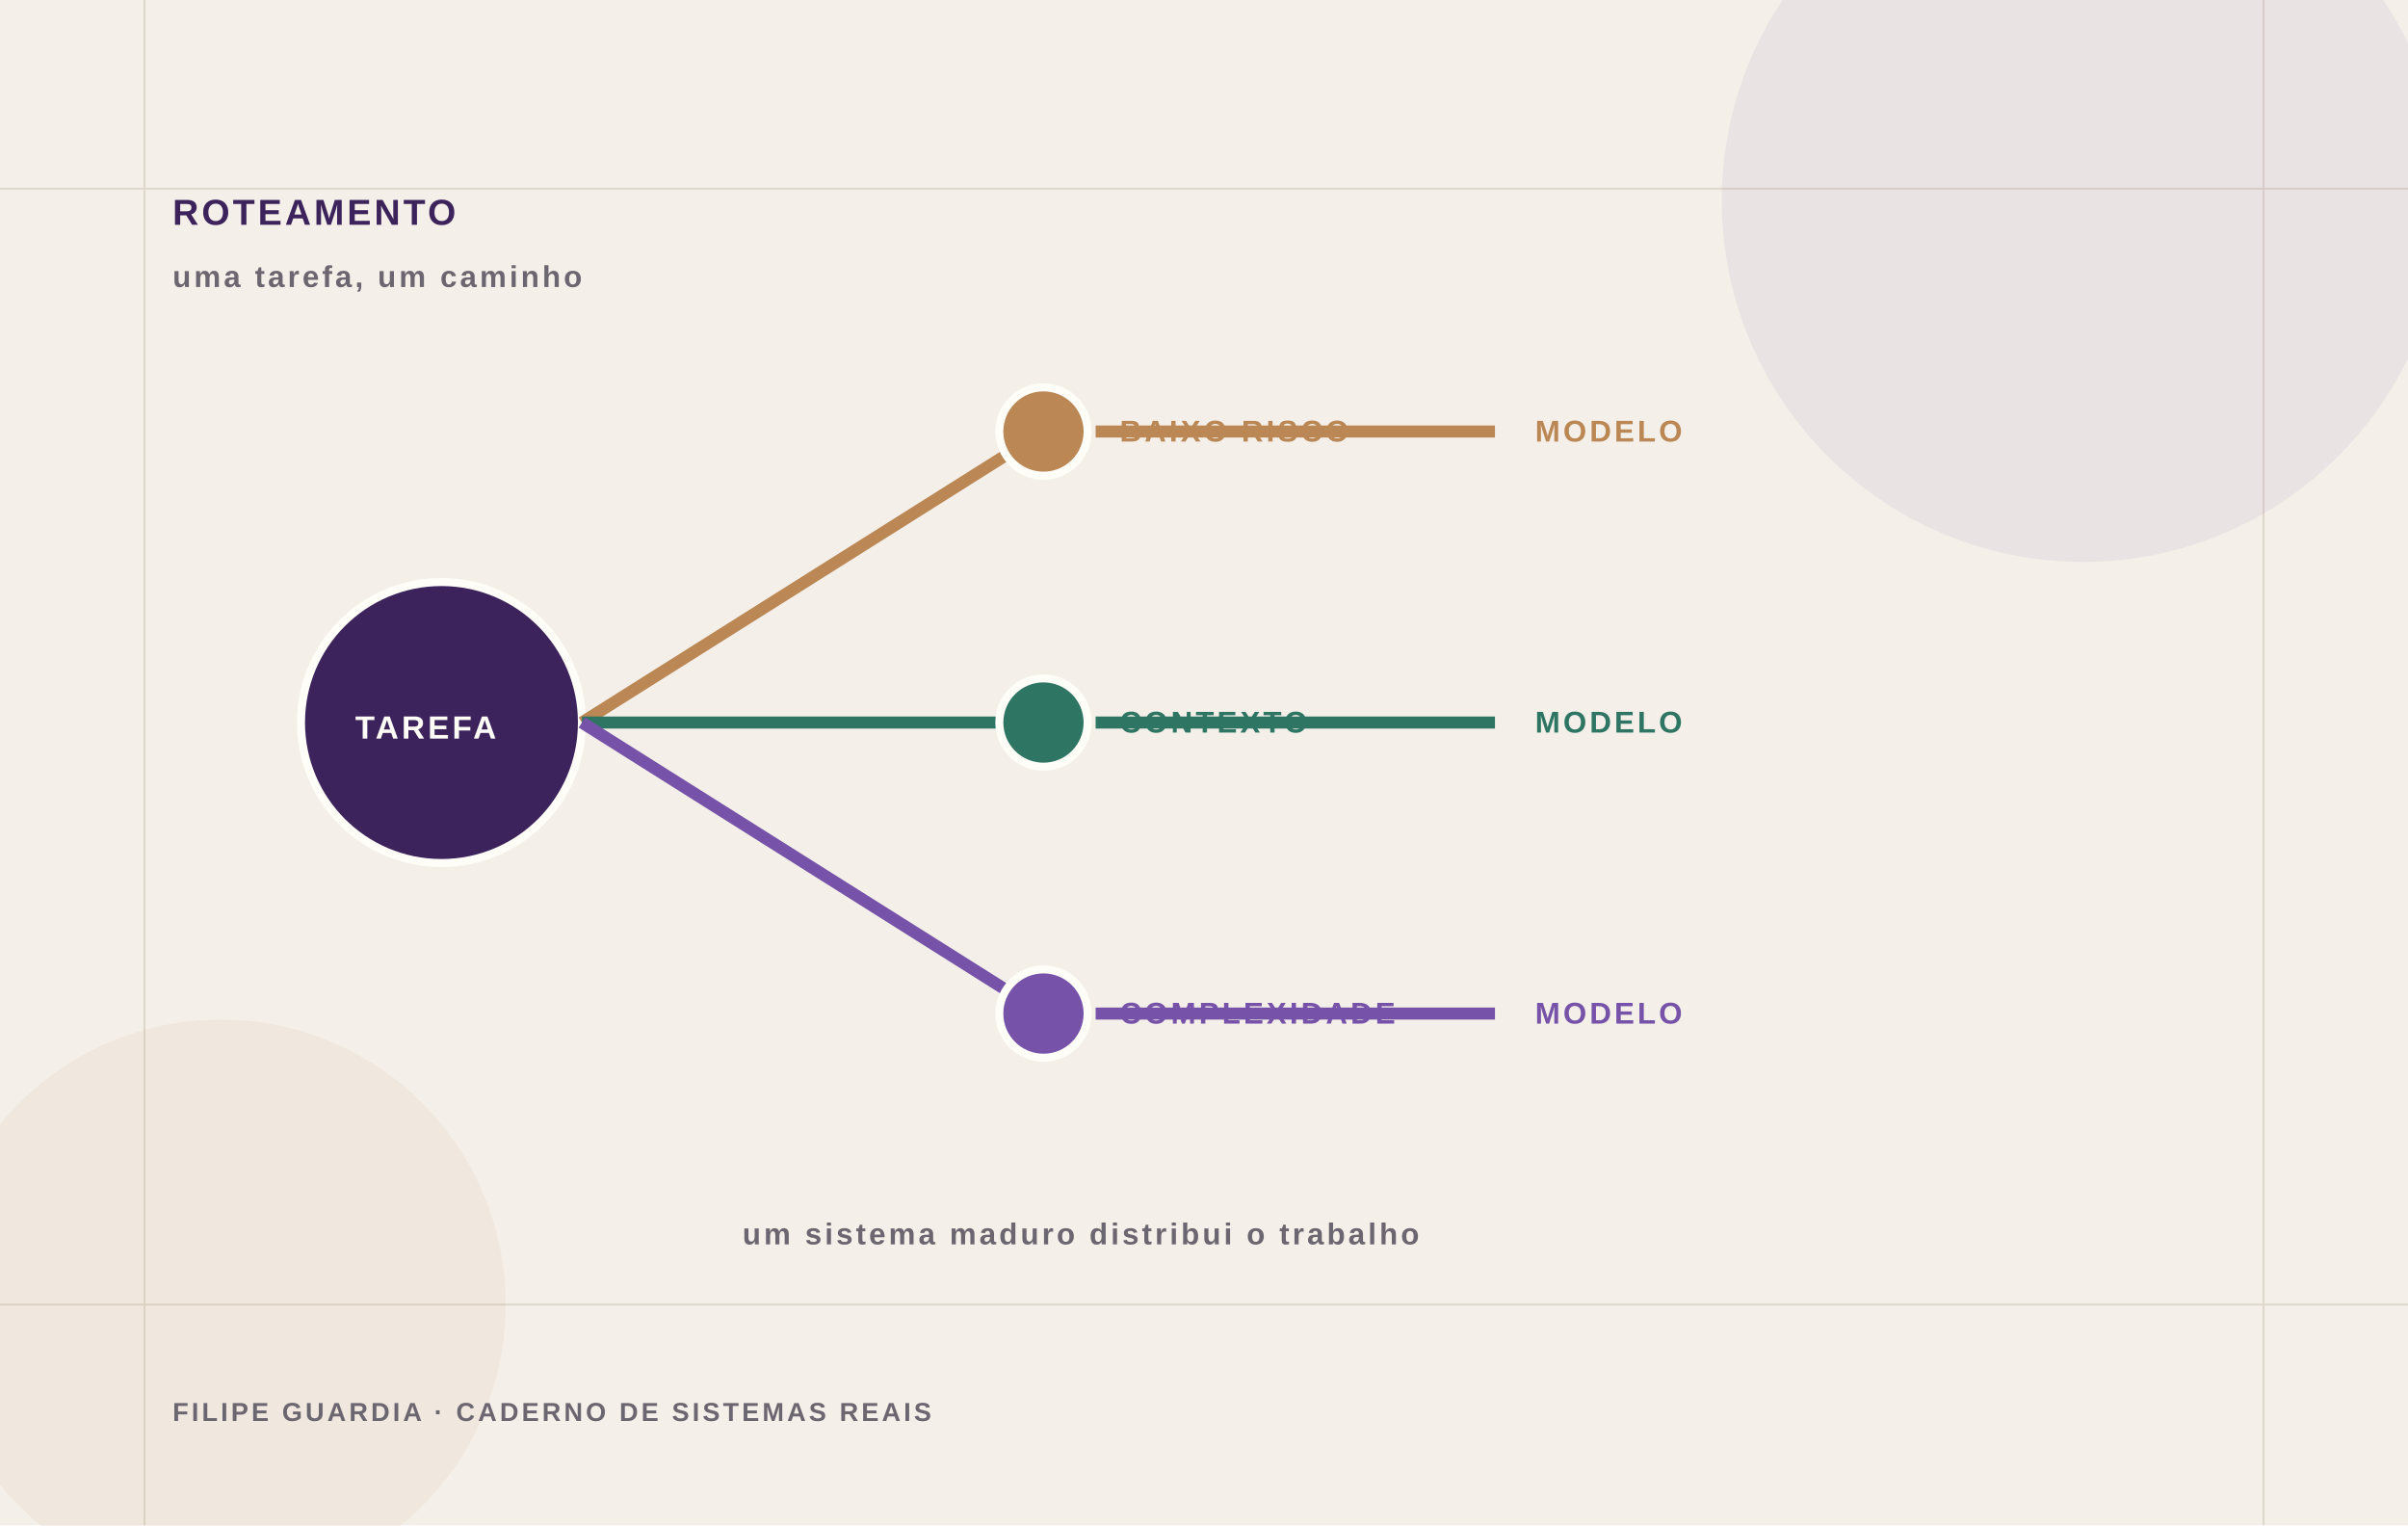
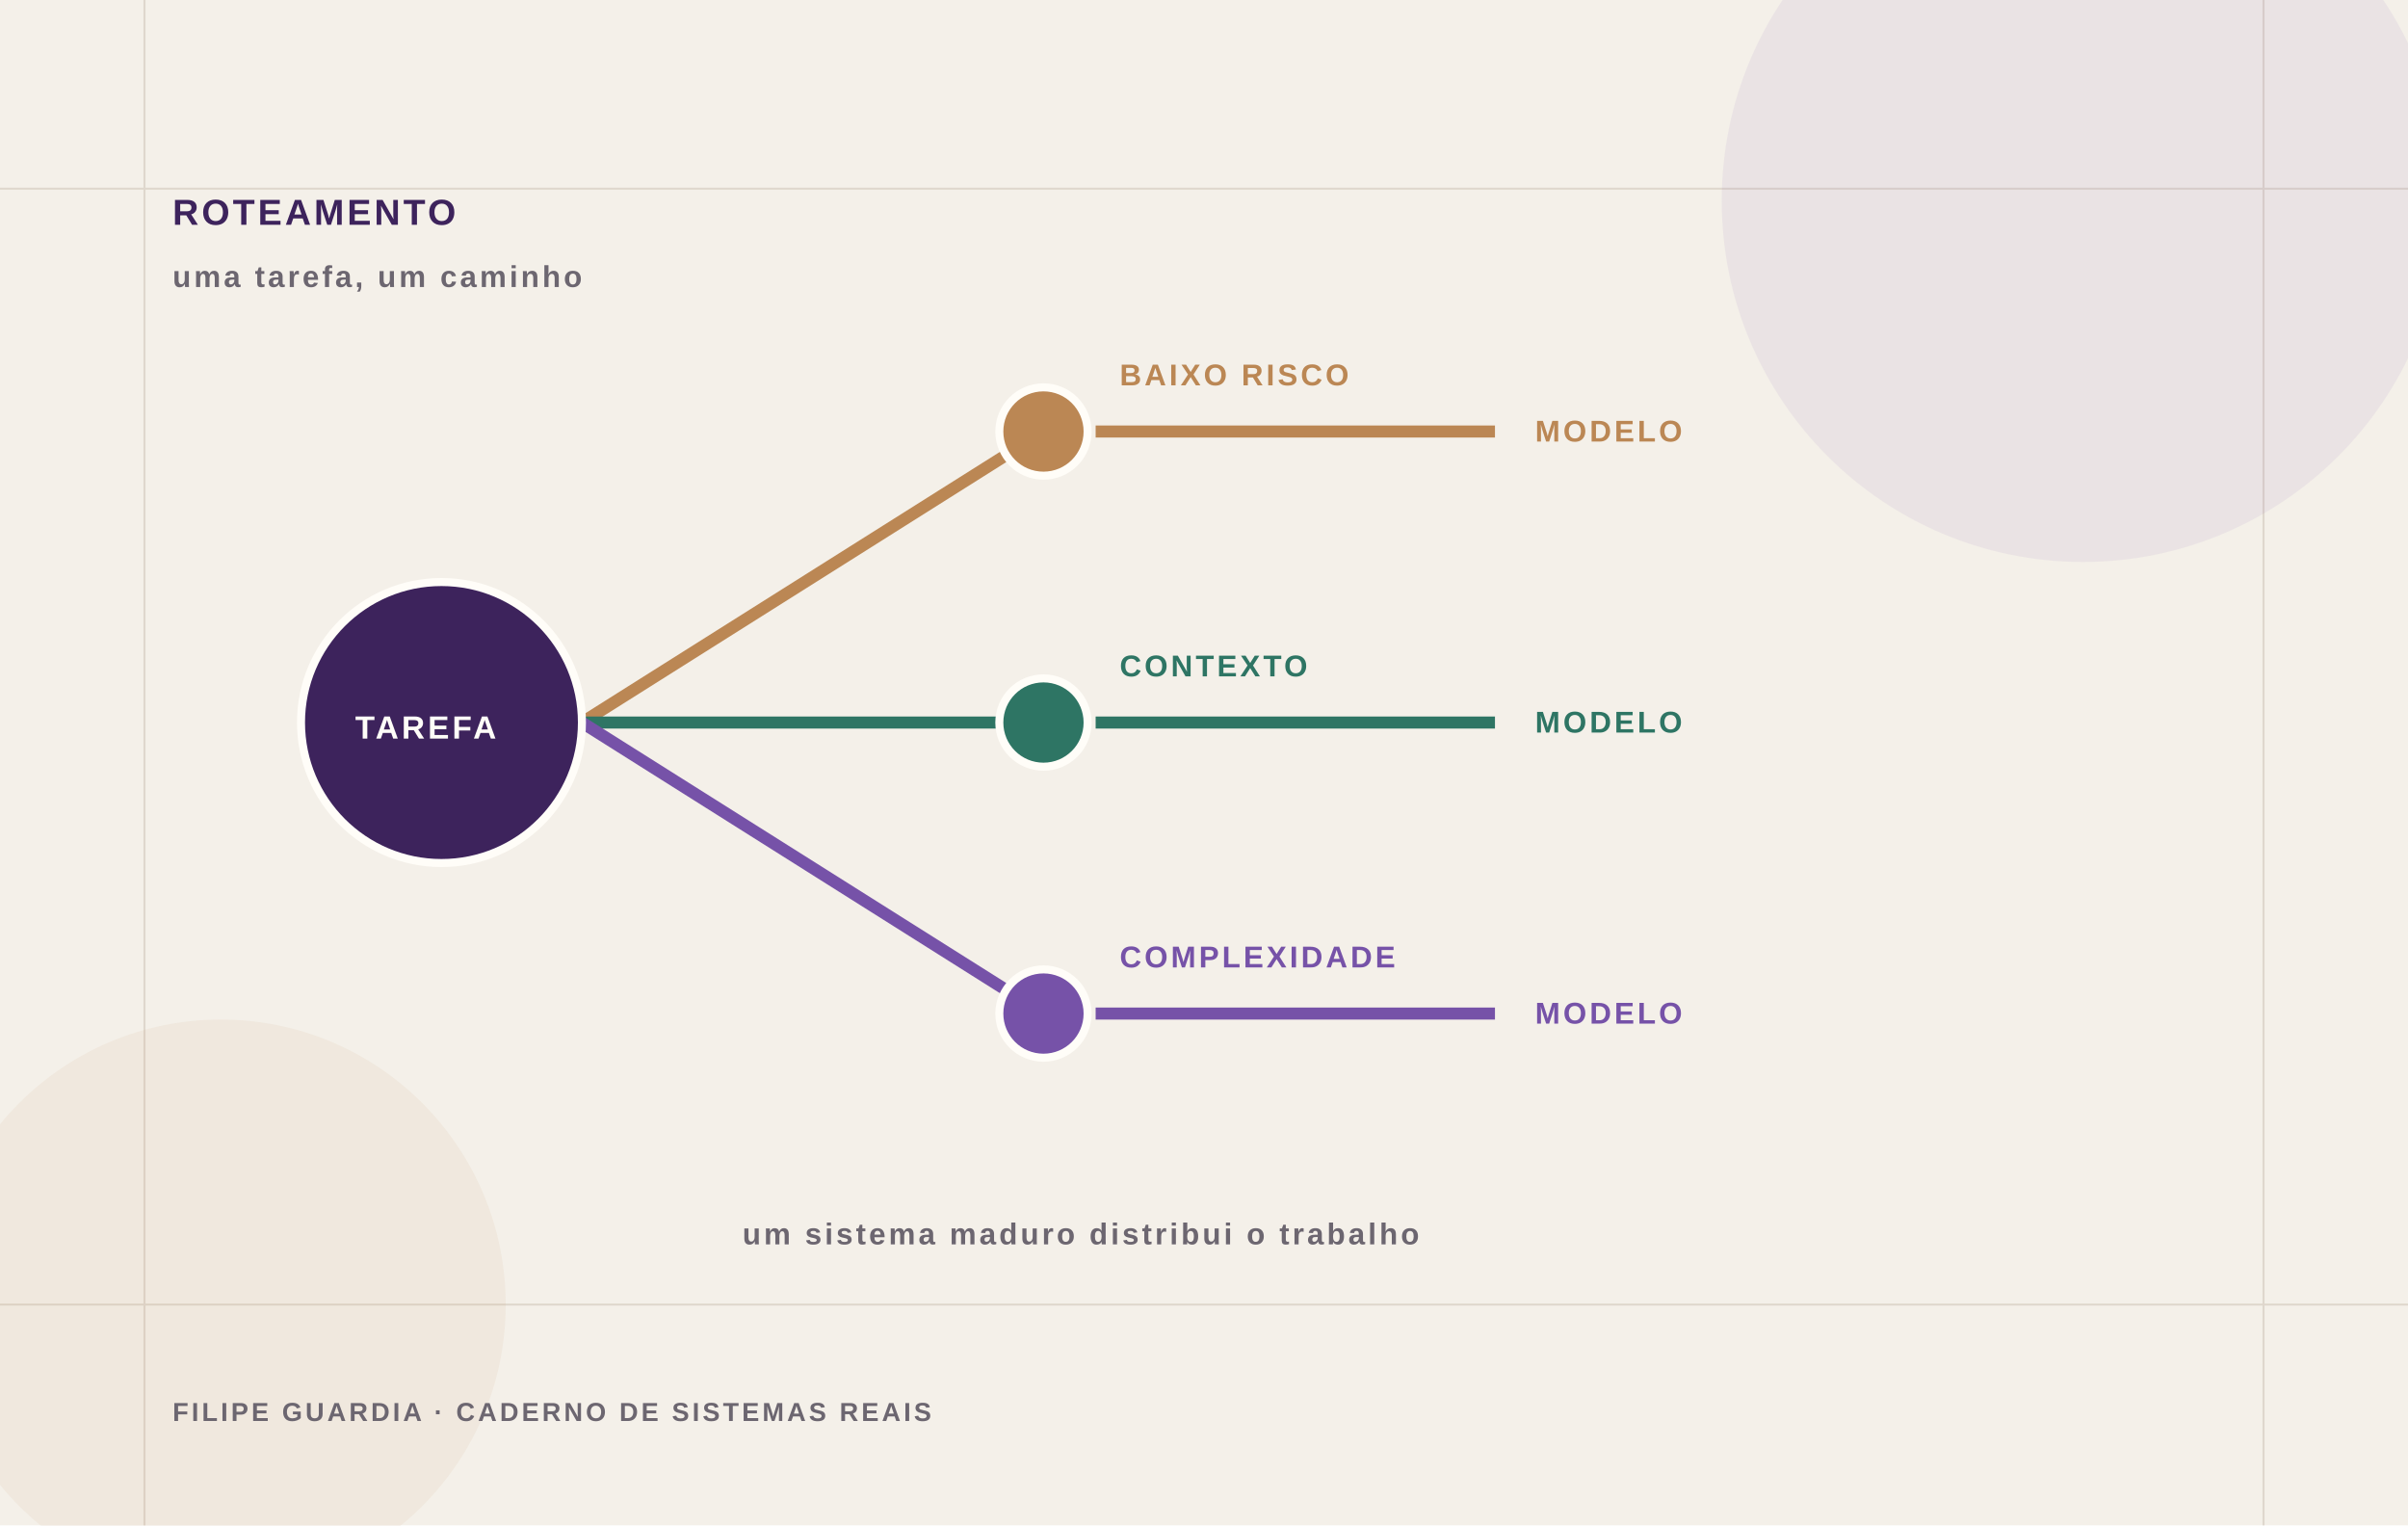
<svg xmlns="http://www.w3.org/2000/svg" viewBox="0 0 1200 760" role="img" aria-labelledby="title desc">
  <rect width="1200" height="760" fill="#f4f0e9" />
  <path d="M0 94H1200M0 650H1200M72 0V760M1128 0V760" stroke="#d9d1c5" stroke-width="1" opacity=".8" />
  <circle cx="1038" cy="100" r="180" fill="#7652a8" opacity=".08" />
  <circle cx="110" cy="650" r="142" fill="#bb8754" opacity=".08" />
  <text x="86" y="112" fill="#3d235c" font-family="Arial, sans-serif" font-size="18" font-weight="800" letter-spacing="1.5">ROTEAMENTO</text>
  <text x="86" y="143" fill="#6c6670" font-family="Arial, sans-serif" font-size="15" font-weight="650" letter-spacing="1.5">uma tarefa, um caminho</text>
  <text x="86" y="708" fill="#6c6670" font-family="Arial, sans-serif" font-size="13" font-weight="650" letter-spacing="1.5">FILIPE GUARDIA · CADERNO DE SISTEMAS REAIS</text>
+   <path d="M290 360L520 215M290 360L520 360M290 360L520 505" stroke-width="6" fill="none" stroke-linecap="round" />
+   <path d="M290 360L520 215" stroke="#bb8754" stroke-width="6" fill="none" />
+   <path d="M290 360L520 360" stroke="#2e7564" stroke-width="6" fill="none" />
+   <path d="M290 360L520 505" stroke="#7652a8" stroke-width="6" fill="none" />
+   <path d="M546 215L745 215" stroke="#bb8754" stroke-width="6" fill="none" />
+   <path d="M546 360L745 360" stroke="#2e7564" stroke-width="6" fill="none" />
+   <path d="M546 505L745 505" stroke="#7652a8" stroke-width="6" fill="none" />
  <circle cx="220" cy="360" r="70" fill="#3d235c" stroke="#fffdf8" stroke-width="4" />
  <text x="177" y="368" fill="#fffdf8" font-family="Arial, sans-serif" font-size="16" font-weight="800" letter-spacing="1.5">TAREFA</text>
-   <path d="M290 360L520 215" stroke="#bb8754" stroke-width="6" fill="none" />
  <circle cx="520" cy="215" r="22" fill="#bb8754" stroke="#fffdf8" stroke-width="4" />
-   <text x="558" y="220" fill="#bb8754" font-family="Arial, sans-serif" font-size="15" font-weight="650" letter-spacing="1.5">BAIXO RISCO</text>
-   <path d="M546 215L745 215" stroke="#bb8754" stroke-width="6" fill="none" />
+   <text x="558" y="192" fill="#bb8754" font-family="Arial, sans-serif" font-size="15" font-weight="650" letter-spacing="1.5">BAIXO RISCO</text>
  <text x="765" y="220" fill="#bb8754" font-family="Arial, sans-serif" font-size="15" font-weight="650" letter-spacing="1.5">MODELO</text>
-   <path d="M290 360L520 360" stroke="#2e7564" stroke-width="6" fill="none" />
  <circle cx="520" cy="360" r="22" fill="#2e7564" stroke="#fffdf8" stroke-width="4" />
-   <text x="558" y="365" fill="#2e7564" font-family="Arial, sans-serif" font-size="15" font-weight="650" letter-spacing="1.5">CONTEXTO</text>
-   <path d="M546 360L745 360" stroke="#2e7564" stroke-width="6" fill="none" />
+   <text x="558" y="337" fill="#2e7564" font-family="Arial, sans-serif" font-size="15" font-weight="650" letter-spacing="1.5">CONTEXTO</text>
  <text x="765" y="365" fill="#2e7564" font-family="Arial, sans-serif" font-size="15" font-weight="650" letter-spacing="1.5">MODELO</text>
-   <path d="M290 360L520 505" stroke="#7652a8" stroke-width="6" fill="none" />
  <circle cx="520" cy="505" r="22" fill="#7652a8" stroke="#fffdf8" stroke-width="4" />
-   <text x="558" y="510" fill="#7652a8" font-family="Arial, sans-serif" font-size="15" font-weight="650" letter-spacing="1.5">COMPLEXIDADE</text>
-   <path d="M546 505L745 505" stroke="#7652a8" stroke-width="6" fill="none" />
+   <text x="558" y="482" fill="#7652a8" font-family="Arial, sans-serif" font-size="15" font-weight="650" letter-spacing="1.5">COMPLEXIDADE</text>
  <text x="765" y="510" fill="#7652a8" font-family="Arial, sans-serif" font-size="15" font-weight="650" letter-spacing="1.5">MODELO</text>
  <text x="370" y="620" fill="#6c6670" font-family="Arial, sans-serif" font-size="15" font-weight="650" letter-spacing="1.5">um sistema maduro distribui o trabalho</text>
</svg>
